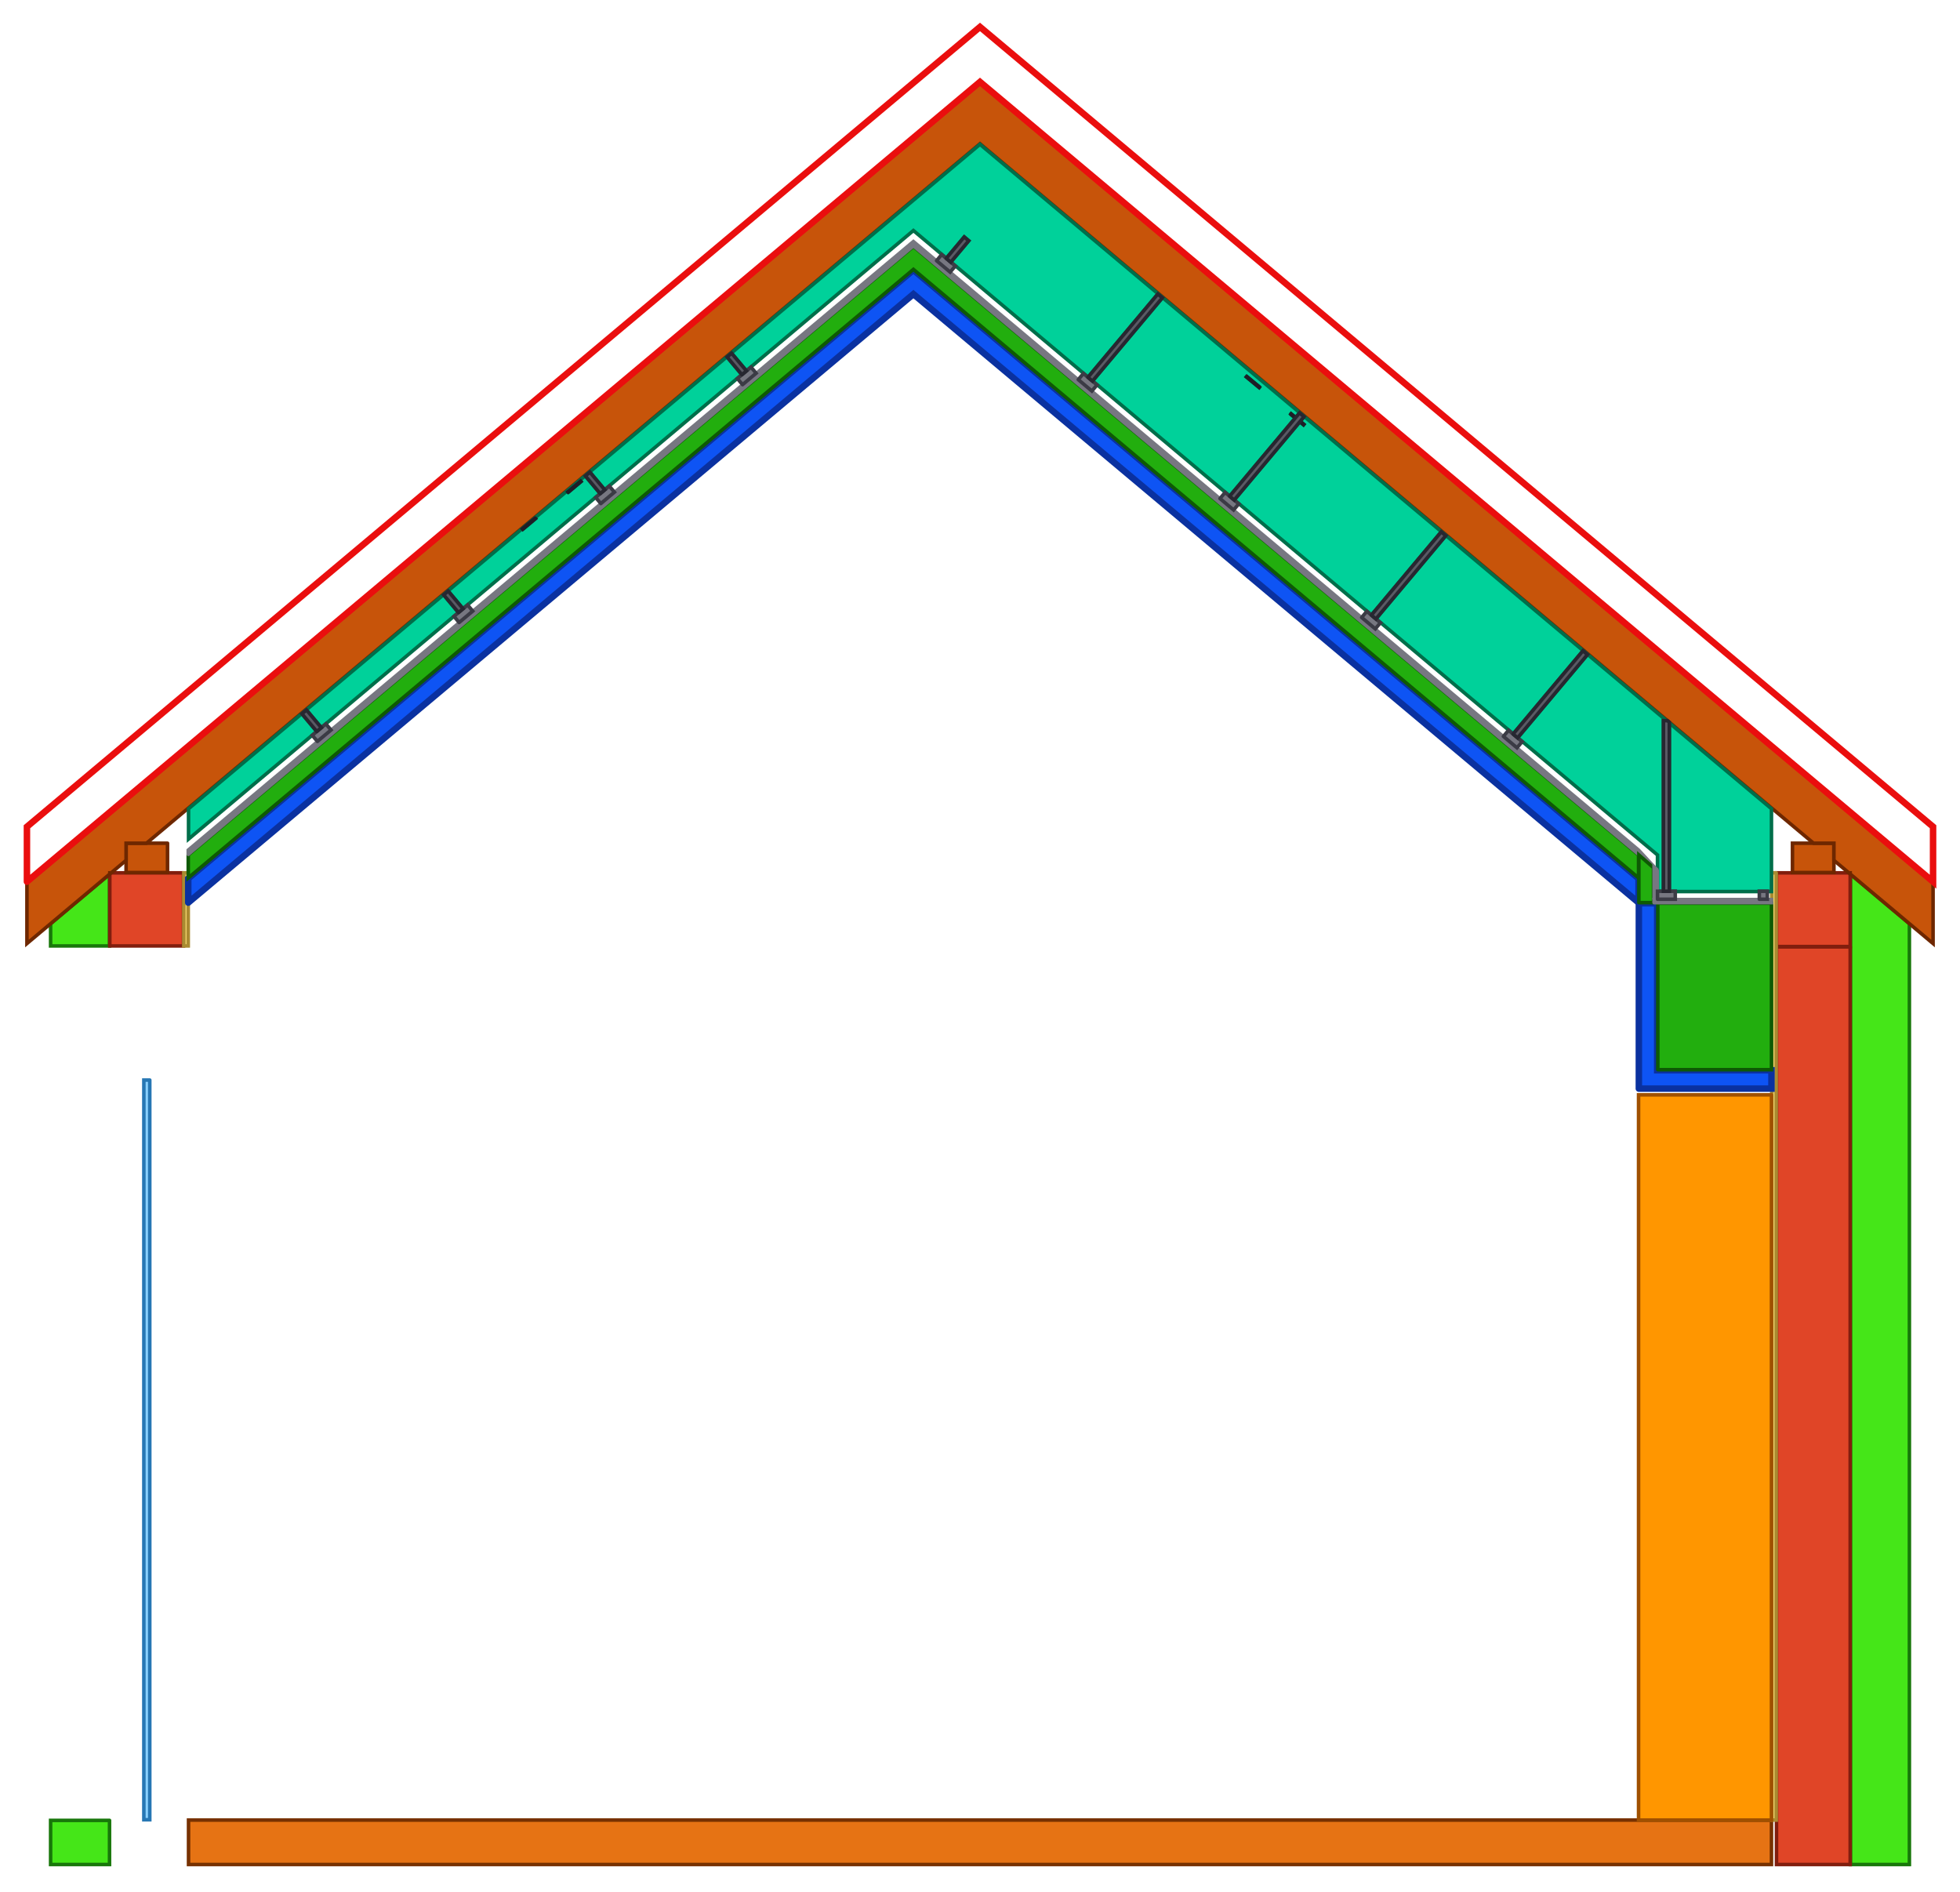
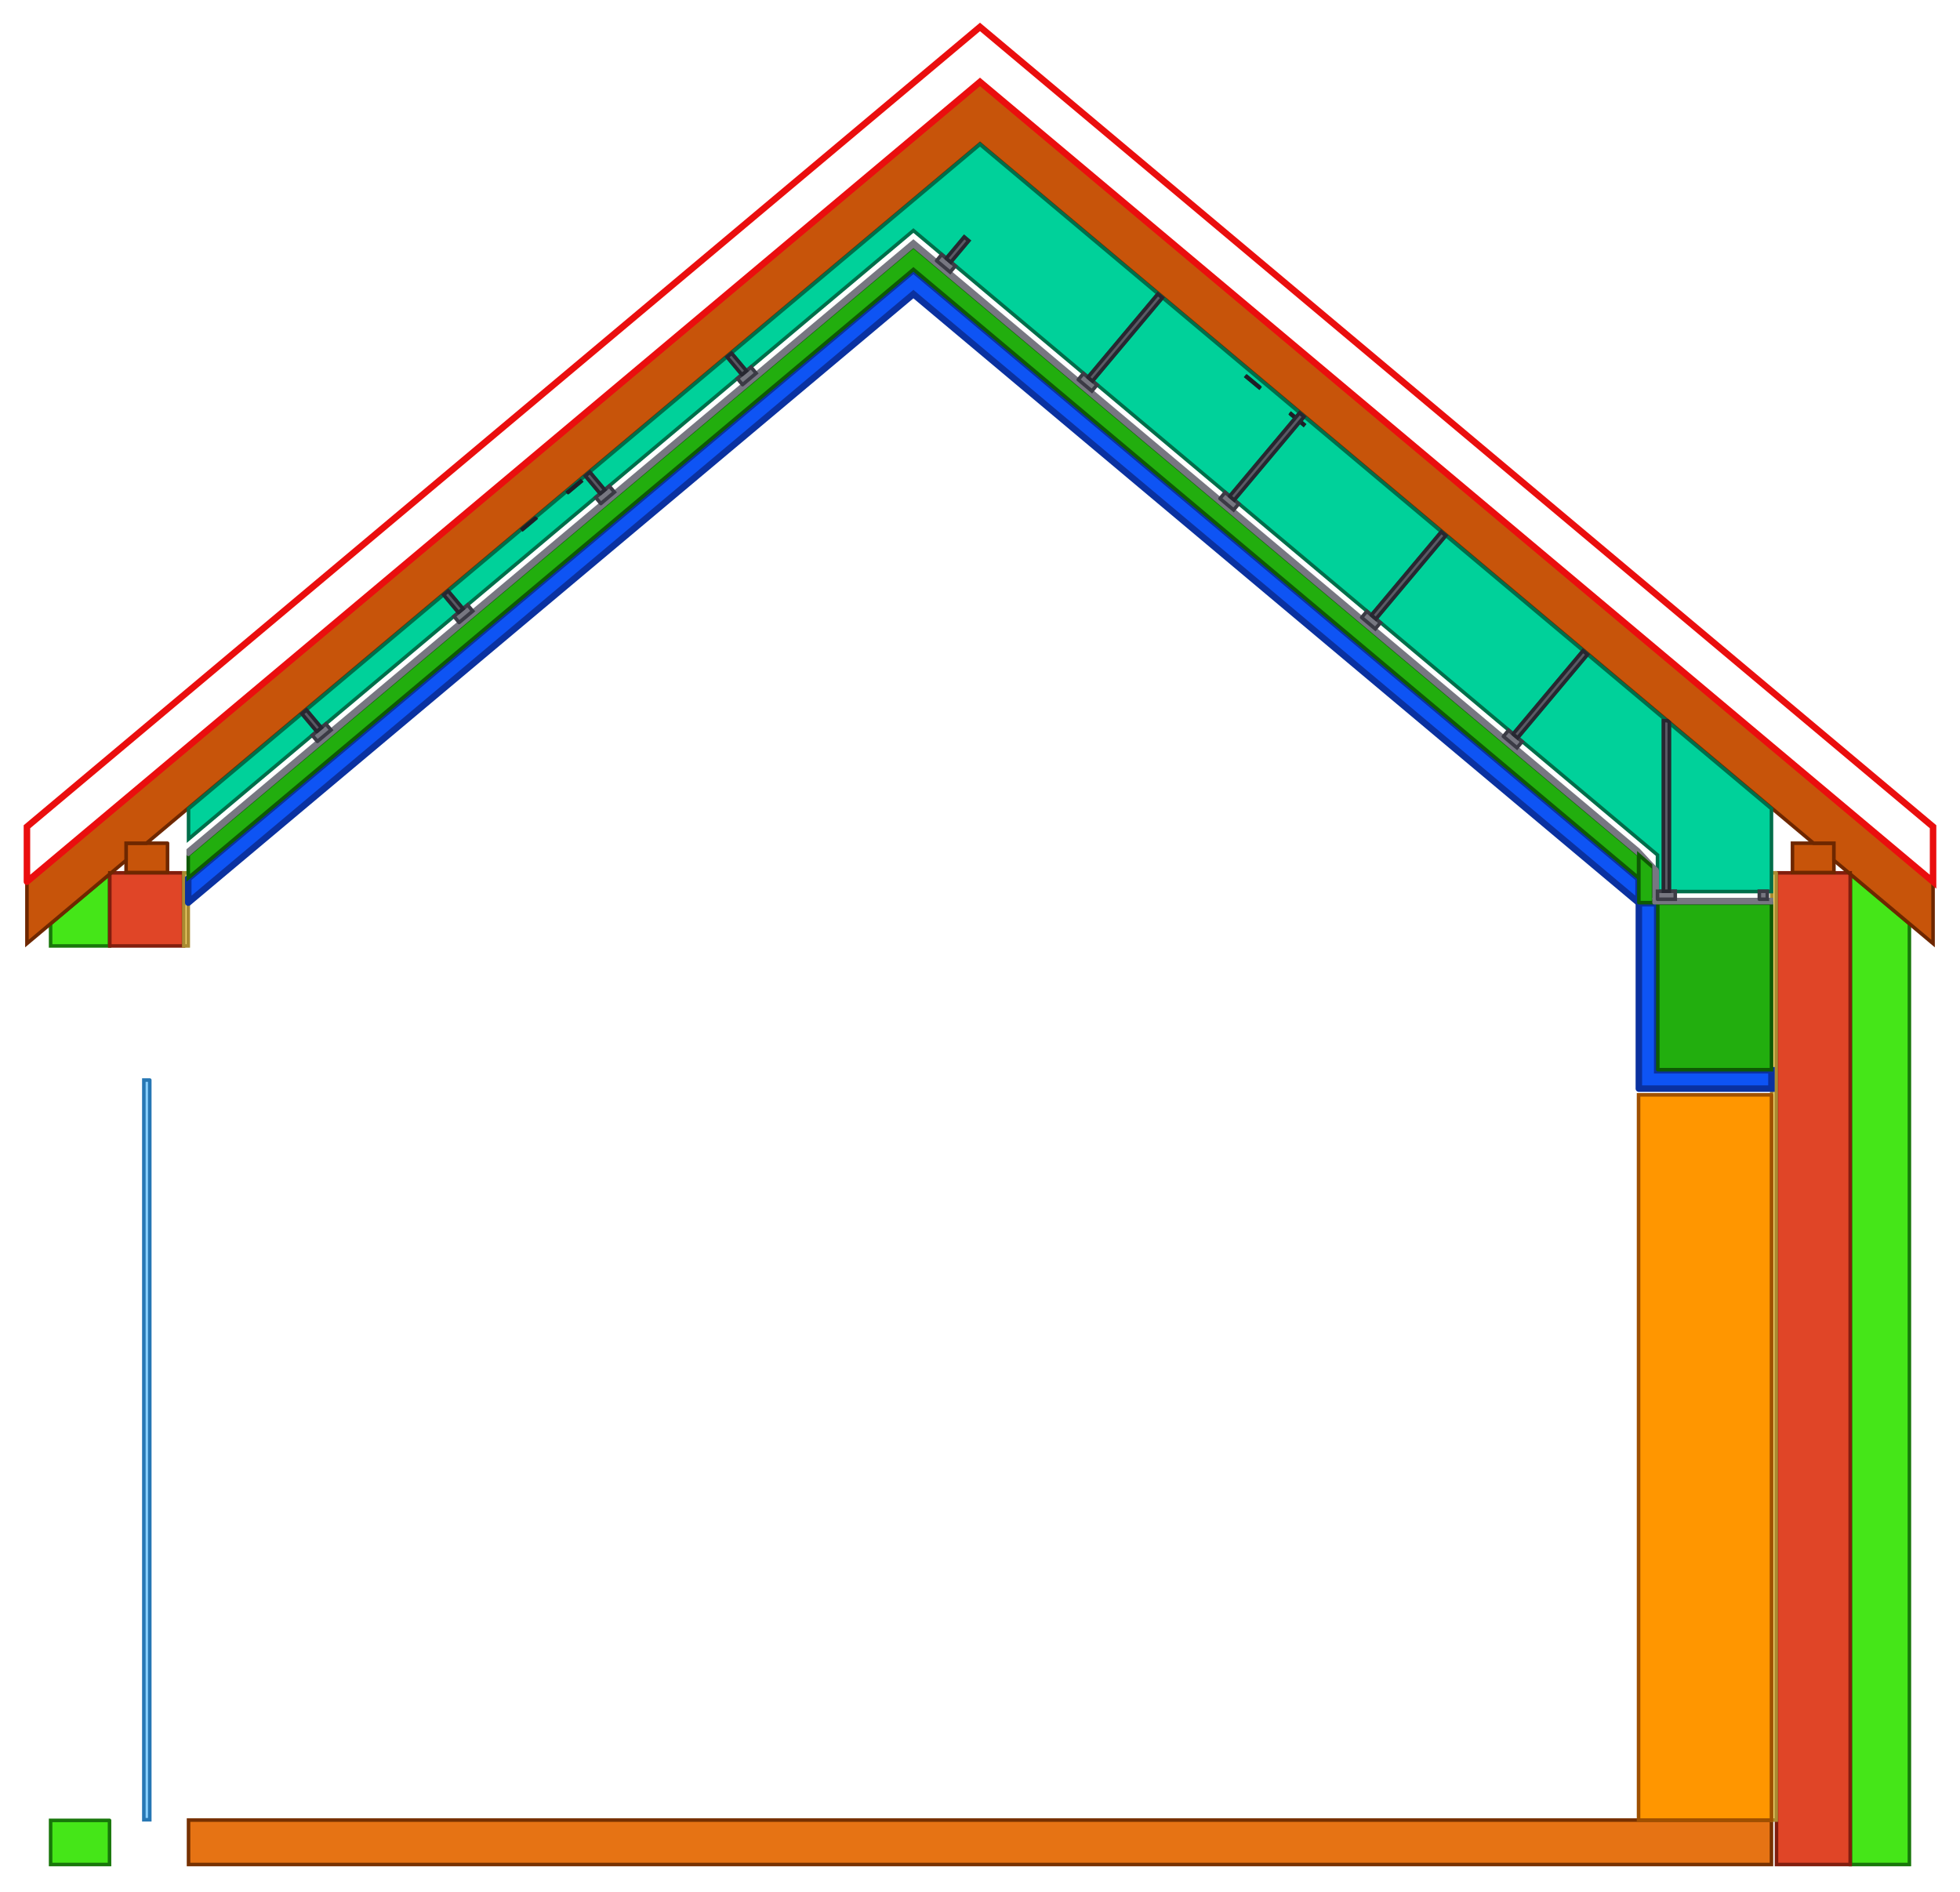
<svg xmlns="http://www.w3.org/2000/svg" width="6622.0mm" height="6389.6mm" viewBox="-636.0 -6148.6 6622.0 6389.6" version="1.1">
  <g transform="scale(1,-1)" stroke-linecap="round">
    <g fill="rgb(230,115,20)" stroke="rgb(119,49,0)" stroke-width="12.0" id="floor">
      <path d="M 5349.0,0.0 L 1.0,0.0 L 1.0,-150.0 L 5349.0,-150.0 L 5349.0,0.0" />
    </g>
    <g fill="rgb(69,230,24)" stroke="rgb(24,119,10)" stroke-width="12.0" id="eps">
      <path d="M -266.0,3195.27 L -465.0,3028.289 L -465.0,2953.0 L -266.0,2953.0 L -266.0,3195.27" />
      <path d="M -266.0,-1.0 L -465.0,-1.0 L -465.0,-150.0 L -266.0,-150.0 L -266.0,-1.0" />
      <path d="M 5815.0,3028.289 L 5616.0,3195.27 L 5616.0,-150.0 L 5815.0,-150.0 L 5815.0,3028.289" />
    </g>
    <g fill="rgb(224,69,39)" stroke="rgb(129,30,14)" stroke-width="12.0" id="masonry">
      <path d="M -16.0,3200.0 L -265.0,3200.0 L -265.0,2953.0 L -16.0,2953.0 L -16.0,3200.0" />
-       <path d="M 5615.0,2950.0 L 5366.0,2950.0 L 5366.0,-150.0 L 5615.0,-150.0 L 5615.0,2950.0" />
-       <path d="M 5615.0,3200.0 L 5366.0,3200.0 L 5366.0,2951.0 L 5615.0,2951.0 L 5615.0,3200.0" />
+       <path d="M 5615.0,3200.0 L 5366.0,3200.0 L 5366.0,-150.0 L 5615.0,-150.0 L 5615.0,3200.0" />
    </g>
    <g fill="rgb(255,224,119)" stroke="rgb(170,139,49)" stroke-width="12.0" id="plaster">
      <path d="M 0.0,3200.0 L -15.0,3200.0 L -15.0,2953.0 L 0.0,2953.0 L 0.0,3200.0" />
      <path d="M 5365.0,3200.0 L 5350.0,3200.0 L 5350.0,0.0 L 5365.0,0.0 L 5365.0,3200.0" />
    </g>
    <g fill="rgb(255,150,0)" stroke="rgb(160,80,0)" stroke-width="12.0" id="furniture">
      <path d="M 5349.0,2450.0 L 4900.0,2450.0 L 4900.0,0.0 L 5349.0,0.0 L 5349.0,2450.0" />
    </g>
    <g fill="rgb(199,84,10)" stroke="rgb(110,39,0)" stroke-width="12.0" id="wall_plate">
      <path d="M -70.0,3300.0 L -210.0,3300.0 L -210.0,3201.0 L -70.0,3201.0 L -70.0,3300.0" />
      <path d="M 5560.0,3300.0 L 5420.0,3300.0 L 5420.0,3201.0 L 5560.0,3201.0 L 5560.0,3300.0" />
    </g>
    <g fill="rgb(199,84,10)" stroke="rgb(110,39,0)" stroke-width="12.0" id="rafters">
      <path d="M 5895.0,3168.026 L 2675.0,5869.927 L -545.0,3168.026 L -545.0,2961.161 L -265.0,3196.109 L -265.0,3200.0 L -260.363,3200.0 L -210.0,3242.259 L -210.0,3300.0 L -141.187,3300.0 L 2675.0,5663.062 L 5491.187,3300.0 L 5560.0,3300.0 L 5560.0,3242.259 L 5610.363,3200.0 L 5615.0,3200.0 L 5615.0,3196.109 L 5895.0,2961.161 L 5895.0,3168.026" />
    </g>
    <g fill="rgb(0,209,154)" stroke="rgb(0,110,74)" stroke-width="12.0" id="plenum_wool">
+       <path d="M 5335.0,3136.798 L 5349.0,3136.798 L 5349.0,3416.47 L 5004.0,3706.068 L 5004.0,3137.798 L 5024.0,3137.798 L 5024.0,3136.798 L 5308.0,3136.798 L 5308.0,3137.798 L 5335.0,3137.798 L 5335.0,3136.798" />
      <path d="M 1885.58,4896.033 L 2450.0,5369.832 L 2561.403,5276.353 L 2621.653,5348.156 L 2636.974,5335.3 L 2576.724,5263.497 L 3040.181,4874.611 L 3275.755,5155.357 L 3291.076,5142.501 L 3055.502,4861.755 L 3518.959,4472.869 L 3740.185,4736.515 L 3724.672,4749.349 L 3725.958,4750.881 L 3741.47,4738.047 L 3754.533,4753.615 L 3769.854,4740.759 L 3756.88,4725.298 L 3769.291,4715.03 L 3768.005,4713.497 L 3755.595,4723.765 L 3534.28,4460.013 L 3997.737,4071.126 L 4233.311,4351.873 L 4248.632,4339.017 L 4013.058,4058.271 L 4476.515,3669.384 L 4712.089,3950.13 L 4727.41,3937.275 L 4491.835,3656.528 L 4964.0,3260.335 L 4964.0,3137.798 L 4984.0,3137.798 L 4984.0,3714.19 L 4994.324,3714.19 L 2675.0,5661.062 L 1.0,3416.47 L 1.0,3314.037 L 434.17,3677.659 L 384.185,3737.229 L 399.506,3750.085 L 449.489,3690.518 L 912.867,4079.498 L 862.963,4138.971 L 878.284,4151.827 L 928.186,4092.356 L 1391.564,4481.336 L 1341.741,4540.714 L 1357.062,4553.569 L 1406.883,4494.195 L 1870.262,4883.175 L 1820.519,4942.456 L 1835.84,4955.312 L 1885.58,4896.033 M 1130.066,4360.486 L 1128.78,4362.018 L 1172.114,4398.38 L 1173.4,4396.848 L 1130.066,4360.486 M 1325.719,4523.354 L 1327.005,4521.822 L 1283.671,4485.46 L 1282.385,4486.992 L 1325.719,4523.354 M 3576.209,4876.864 L 3619.543,4841.013 L 3618.257,4839.481 L 3574.924,4875.332 L 3576.209,4876.864" />
-       <path d="M 5335.0,3136.798 L 5349.0,3136.798 L 5349.0,3416.47 L 5004.0,3706.068 L 5004.0,3137.798 L 5024.0,3137.798 L 5024.0,3136.798 L 5308.0,3136.798 L 5308.0,3137.798 L 5335.0,3137.798 L 5335.0,3136.798" />
    </g>
    <g fill="rgb(69,69,80)" stroke="rgb(30,30,39)" stroke-width="12.0" id="racking_strap">
      <path d="M 1172.114,4398.38 L 1128.78,4362.018 L 1130.066,4360.486 L 1173.4,4396.848 L 1172.114,4398.38" />
      <path d="M 1283.671,4485.46 L 1327.005,4521.822 L 1325.719,4523.354 L 1282.385,4486.992 L 1283.671,4485.46" />
      <path d="M 3619.543,4841.013 L 3576.209,4876.864 L 3574.924,4875.332 L 3618.257,4839.481 L 3619.543,4841.013" />
+       <path d="M 3724.672,4749.349 L 3740.185,4736.515 L 3741.47,4738.047 L 3725.958,4750.881 L 3724.672,4749.349" />
      <path d="M 3755.595,4723.765 L 3768.005,4713.497 L 3769.291,4715.03 L 3756.88,4725.298 L 3755.595,4723.765" />
-       <path d="M 3724.672,4749.349 L 3740.185,4736.515 L 3741.47,4738.047 L 3725.958,4750.881 L 3724.672,4749.349" />
    </g>
    <g fill="none" stroke="rgb(234,14,14)" stroke-width="22.0" id="roofing">
      <path d="M -545.0,3170.026 L 2675.0,5871.927 L 5895.0,3170.026 L 5895.0,3355.699 L 2675.0,6057.6 L -545.0,3355.699 L -545.0,3170.026" />
    </g>
    <g fill="rgb(139,209,255)" stroke="rgb(39,119,180)" stroke-width="12.0" id="glazing">
      <path d="M -130.0,2500.0 L -150.0,2500.0 L -150.0,1.0 L -130.0,1.0 L -130.0,2500.0" />
    </g>
    <g fill="rgb(14,84,244)" stroke="rgb(10,49,160)" stroke-width="22.0" id="slope_naturheld_140">
      <path d="M 0.0,3099.298 L 2450.0,5155.092 L 4900.0,3099.298 L 4900.0,3180.844 L 2450.0,5236.638 L 0.0,3180.844 L 0.0,3099.298" />
    </g>
    <g fill="rgb(34,174,14)" stroke="rgb(14,90,4)" stroke-width="12.0" id="slope_naturheld_flex_50">
      <path d="M 0.0,3260.474 L 0.0,3182.844 L 2450.0,5238.638 L 4900.0,3182.844 L 4900.0,3260.474 L 2450.0,5316.268 L -0.0,3260.474" />
    </g>
    <g fill="rgb(230,230,234)" stroke="rgb(119,119,129)" stroke-width="12.0" id="slope_gkf">
      <path d="M 0.0,3262.474 L 2450.0,5318.268 L 4964.0,3208.772 L 4955.965,3216.347 L 4900.0,3276.791 L 2450.0,5332.586 L -0.0,3276.791 L 0.0,3262.474" />
    </g>
    <g fill="rgb(119,119,129)" stroke="rgb(59,59,69)" stroke-width="12.0" id="slope_cd">
      <path d="M 436.357,3643.939 L 482.32,3682.506 L 464.965,3703.189 L 419.002,3664.622 L 436.357,3643.939" />
      <path d="M 915.135,4045.681 L 961.098,4084.248 L 943.742,4104.931 L 897.78,4066.364 L 915.135,4045.681" />
      <path d="M 1393.913,4447.423 L 1439.875,4485.99 L 1422.52,4506.674 L 1376.557,4468.106 L 1393.913,4447.423" />
      <path d="M 1872.69,4849.165 L 1918.653,4887.733 L 1901.298,4908.416 L 1855.335,4869.849 L 1872.69,4849.165" />
      <path d="M 2528.235,5267.939 L 2574.198,5229.372 L 2591.553,5250.055 L 2545.59,5288.622 L 2528.235,5267.939" />
      <path d="M 3007.013,4866.197 L 3052.975,4827.629 L 3070.331,4848.312 L 3024.368,4886.88 L 3007.013,4866.197" />
      <path d="M 3485.79,4464.454 L 3531.753,4425.887 L 3549.108,4446.57 L 3503.146,4485.137 L 3485.79,4464.454" />
      <path d="M 3964.568,4062.712 L 4010.531,4024.145 L 4027.886,4044.828 L 3981.923,4083.395 L 3964.568,4062.712" />
      <path d="M 4443.346,3660.97 L 4489.309,3622.402 L 4506.664,3643.086 L 4460.701,3681.653 L 4443.346,3660.97" />
    </g>
    <g fill="rgb(90,90,100)" stroke="rgb(39,39,49)" stroke-width="12.0" id="slope_nonius">
      <path d="M 434.323,3677.478 L 449.644,3690.333 L 399.506,3750.085 L 384.185,3737.229 L 434.323,3677.478" />
      <path d="M 913.101,4079.22 L 928.421,4092.076 L 878.284,4151.827 L 862.963,4138.971 L 913.101,4079.22" />
      <path d="M 1391.878,4480.962 L 1407.199,4493.818 L 1357.062,4553.569 L 1341.741,4540.714 L 1391.878,4480.962" />
      <path d="M 1870.656,4882.704 L 1885.977,4895.56 L 1835.84,4955.312 L 1820.519,4942.456 L 1870.656,4882.704" />
      <path d="M 2560.911,5275.766 L 2576.232,5262.91 L 2636.974,5335.3 L 2621.653,5348.156 L 2560.911,5275.766" />
      <path d="M 3039.689,4874.024 L 3055.01,4861.168 L 3291.076,5142.501 L 3275.755,5155.357 L 3039.689,4874.024" />
      <path d="M 3518.467,4472.282 L 3533.787,4459.426 L 3769.854,4740.759 L 3754.533,4753.615 L 3518.467,4472.282" />
      <path d="M 3997.244,4070.539 L 4012.565,4057.684 L 4248.632,4339.017 L 4233.311,4351.873 L 3997.244,4070.539" />
      <path d="M 4476.022,3668.797 L 4491.343,3655.941 L 4727.41,3937.275 L 4712.089,3950.13 L 4476.022,3668.797" />
    </g>
    <g fill="rgb(14,84,244)" stroke="rgb(10,49,160)" stroke-width="22.0" id="soffit_naturheld_140">
      <path d="M 4901.0,2471.0 L 5349.0,2471.0 L 5349.0,2533.0 L 4963.0,2533.0 L 4963.0,3097.298 L 4901.0,3097.298 L 4901.0,2471.0" />
    </g>
    <g fill="rgb(34,174,14)" stroke="rgb(14,90,4)" stroke-width="12.0" id="soffit_naturheld_flex_50">
      <path d="M 4965.0,2535.0 L 5349.0,2535.0 L 5349.0,3097.298 L 4965.0,3097.298 L 4965.0,2535.0" />
      <path d="M 4901.0,3099.298 L 4950.5,3099.298 L 4950.5,3217.26 L 4901.0,3260.474 L 4901.0,3099.298" />
    </g>
    <g fill="rgb(230,230,234)" stroke="rgb(119,119,129)" stroke-width="12.0" id="soffit_gkf">
      <path d="M 4952.5,3111.798 L 4963.0,3111.798 L 4963.0,3206.772 L 4952.5,3217.26 L 4952.5,3111.798" />
      <path d="M 4952.5,3099.298 L 5349.0,3099.298 L 5349.0,3109.798 L 4952.5,3109.798 L 4952.5,3099.298" />
    </g>
    <g fill="rgb(119,119,129)" stroke="rgb(59,59,69)" stroke-width="12.0" id="soffit_cd">
      <path d="M 4964.0,3110.798 L 5024.0,3110.798 L 5024.0,3137.798 L 4964.0,3137.798 L 4964.0,3110.798" />
      <path d="M 5308.0,3110.798 L 5335.0,3110.798 L 5335.0,3137.798 L 5308.0,3137.798 L 5308.0,3110.798" />
    </g>
    <g fill="rgb(90,90,100)" stroke="rgb(39,39,49)" stroke-width="12.0" id="soffit_nonius">
      <path d="M 4997.575,3714.19 L 4984.0,3714.19 L 4984.0,3137.798 L 5004.0,3137.798 L 5004.0,3708.799 L 4997.575,3714.19" />
    </g>
  </g>
</svg>
